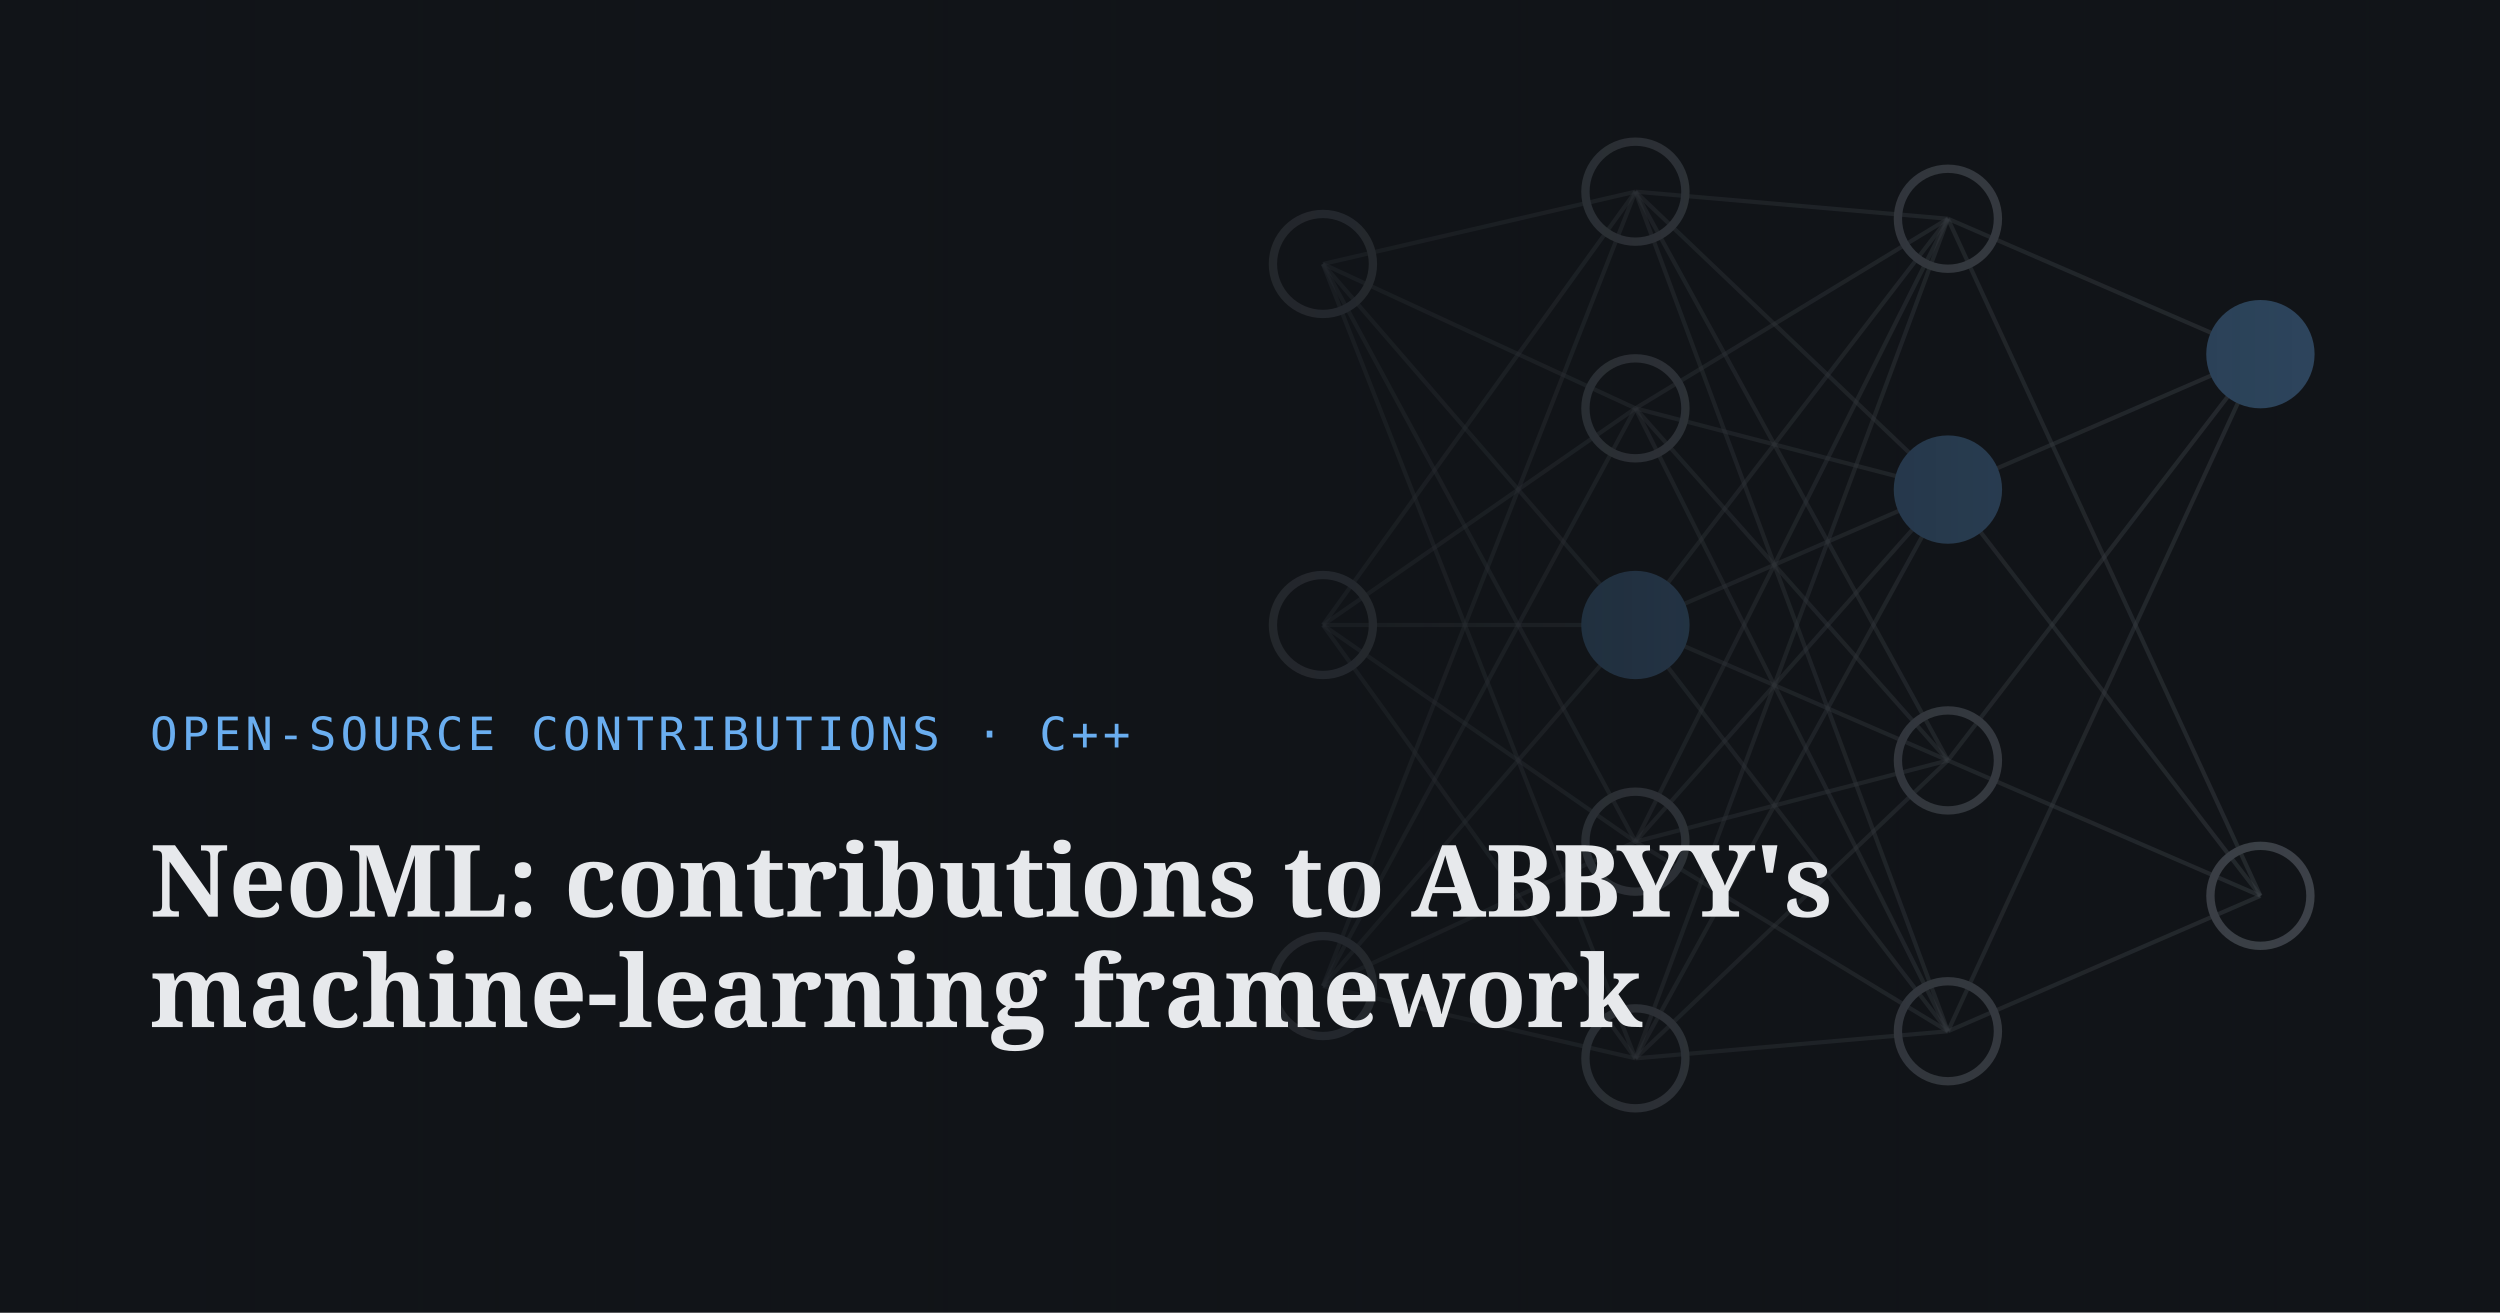
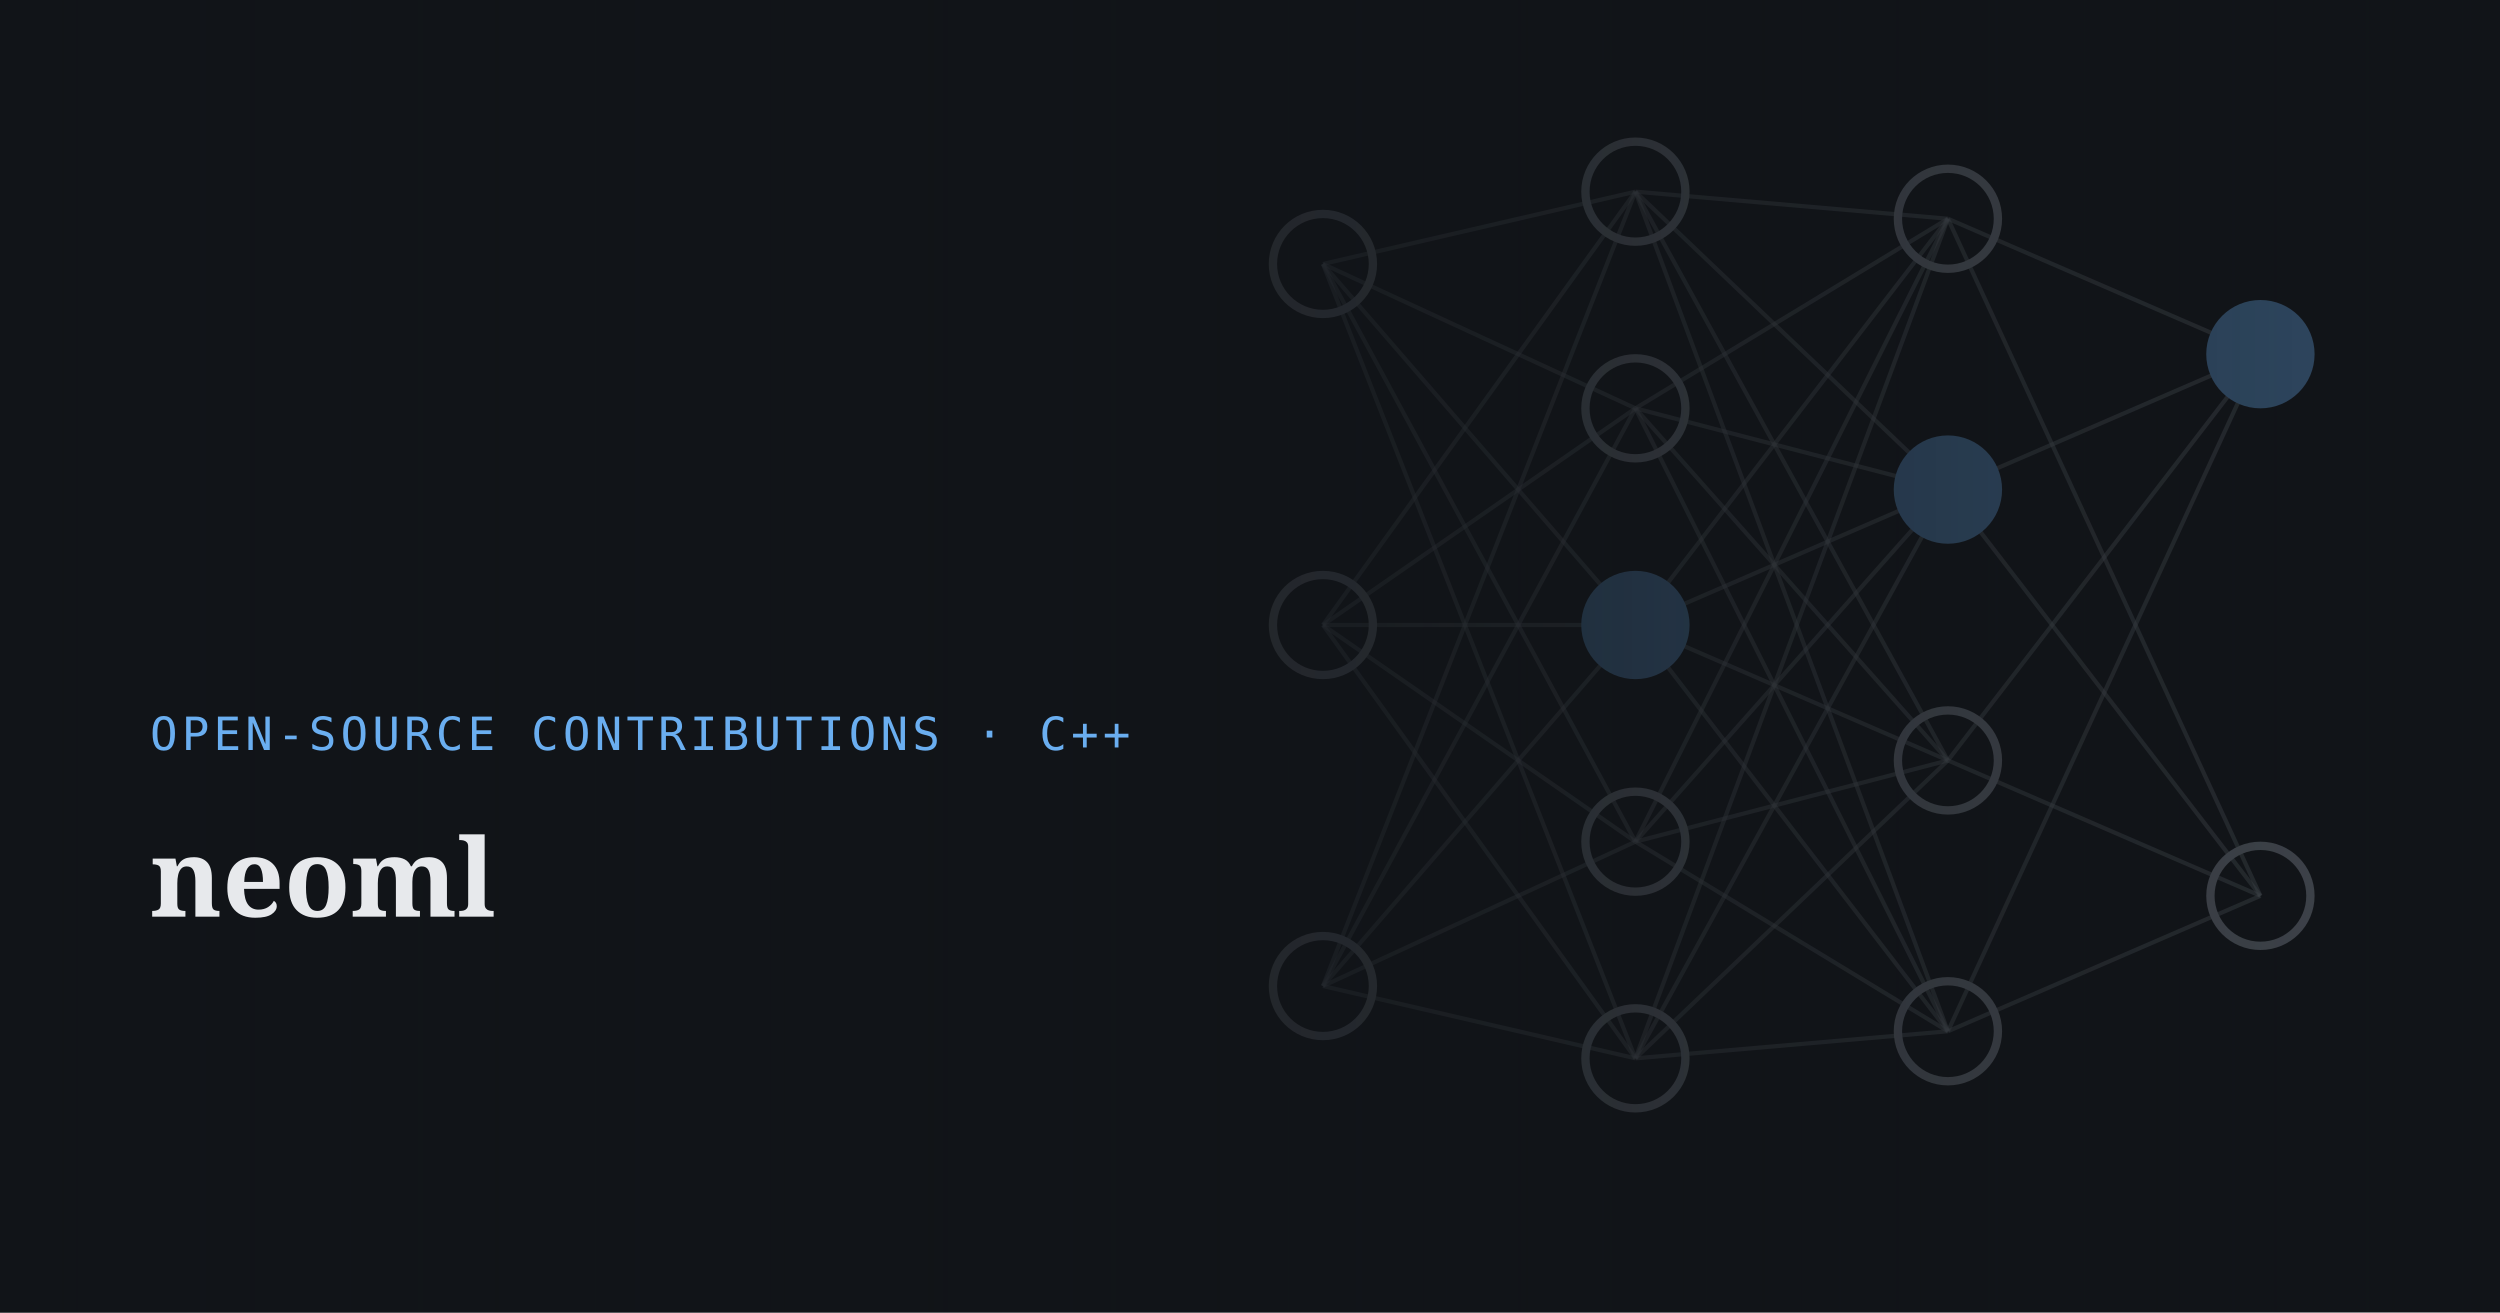
<svg xmlns="http://www.w3.org/2000/svg" width="1200" height="630" viewBox="0 0 1200 630">
  <rect width="1200" height="630" fill="#111418" />
  <defs>
    <linearGradient id="fade" x1="0" x2="1">
      <stop offset="0" stop-color="#111418" />
      <stop offset=".55" stop-color="#111418" stop-opacity=".6" />
      <stop offset="1" stop-color="#111418" stop-opacity="0" />
    </linearGradient>
  </defs>
  <g opacity=".35">
    <line x1="635.0" y1="126.7" x2="785.0" y2="92.0" stroke="#9aa3ae" stroke-width="2" opacity=".45" />
    <line x1="635.0" y1="126.7" x2="785.0" y2="196.0" stroke="#9aa3ae" stroke-width="2" opacity=".45" />
    <line x1="635.0" y1="126.7" x2="785.0" y2="300.0" stroke="#9aa3ae" stroke-width="2" opacity=".45" />
    <line x1="635.0" y1="126.7" x2="785.0" y2="404.0" stroke="#9aa3ae" stroke-width="2" opacity=".45" />
    <line x1="635.0" y1="126.7" x2="785.0" y2="508.0" stroke="#9aa3ae" stroke-width="2" opacity=".45" />
    <line x1="635.0" y1="300.0" x2="785.0" y2="92.0" stroke="#9aa3ae" stroke-width="2" opacity=".45" />
    <line x1="635.0" y1="300.0" x2="785.0" y2="196.0" stroke="#9aa3ae" stroke-width="2" opacity=".45" />
    <line x1="635.0" y1="300.0" x2="785.0" y2="300.0" stroke="#9aa3ae" stroke-width="2" opacity=".45" />
    <line x1="635.0" y1="300.0" x2="785.0" y2="404.0" stroke="#9aa3ae" stroke-width="2" opacity=".45" />
    <line x1="635.0" y1="300.0" x2="785.0" y2="508.0" stroke="#9aa3ae" stroke-width="2" opacity=".45" />
    <line x1="635.0" y1="473.3" x2="785.0" y2="92.0" stroke="#9aa3ae" stroke-width="2" opacity=".45" />
    <line x1="635.0" y1="473.3" x2="785.0" y2="196.0" stroke="#9aa3ae" stroke-width="2" opacity=".45" />
    <line x1="635.0" y1="473.3" x2="785.0" y2="300.0" stroke="#9aa3ae" stroke-width="2" opacity=".45" />
    <line x1="635.0" y1="473.3" x2="785.0" y2="404.0" stroke="#9aa3ae" stroke-width="2" opacity=".45" />
    <line x1="635.0" y1="473.3" x2="785.0" y2="508.0" stroke="#9aa3ae" stroke-width="2" opacity=".45" />
    <line x1="785.0" y1="92.0" x2="935.0" y2="105.0" stroke="#9aa3ae" stroke-width="2" opacity=".45" />
    <line x1="785.0" y1="92.0" x2="935.0" y2="235.0" stroke="#9aa3ae" stroke-width="2" opacity=".45" />
    <line x1="785.0" y1="92.0" x2="935.0" y2="365.0" stroke="#9aa3ae" stroke-width="2" opacity=".45" />
    <line x1="785.0" y1="92.0" x2="935.0" y2="495.0" stroke="#9aa3ae" stroke-width="2" opacity=".45" />
    <line x1="785.0" y1="196.0" x2="935.0" y2="105.0" stroke="#9aa3ae" stroke-width="2" opacity=".45" />
    <line x1="785.0" y1="196.0" x2="935.0" y2="235.0" stroke="#9aa3ae" stroke-width="2" opacity=".45" />
    <line x1="785.0" y1="196.0" x2="935.0" y2="365.0" stroke="#9aa3ae" stroke-width="2" opacity=".45" />
    <line x1="785.0" y1="196.0" x2="935.0" y2="495.0" stroke="#9aa3ae" stroke-width="2" opacity=".45" />
    <line x1="785.0" y1="300.0" x2="935.0" y2="105.0" stroke="#9aa3ae" stroke-width="2" opacity=".45" />
    <line x1="785.0" y1="300.0" x2="935.0" y2="235.0" stroke="#9aa3ae" stroke-width="2" opacity=".45" />
    <line x1="785.0" y1="300.0" x2="935.0" y2="365.0" stroke="#9aa3ae" stroke-width="2" opacity=".45" />
    <line x1="785.0" y1="300.0" x2="935.0" y2="495.0" stroke="#9aa3ae" stroke-width="2" opacity=".45" />
    <line x1="785.0" y1="404.0" x2="935.0" y2="105.0" stroke="#9aa3ae" stroke-width="2" opacity=".45" />
    <line x1="785.0" y1="404.0" x2="935.0" y2="235.0" stroke="#9aa3ae" stroke-width="2" opacity=".45" />
    <line x1="785.0" y1="404.0" x2="935.0" y2="365.0" stroke="#9aa3ae" stroke-width="2" opacity=".45" />
    <line x1="785.0" y1="404.0" x2="935.0" y2="495.0" stroke="#9aa3ae" stroke-width="2" opacity=".45" />
    <line x1="785.0" y1="508.0" x2="935.0" y2="105.0" stroke="#9aa3ae" stroke-width="2" opacity=".45" />
    <line x1="785.0" y1="508.0" x2="935.0" y2="235.0" stroke="#9aa3ae" stroke-width="2" opacity=".45" />
    <line x1="785.0" y1="508.0" x2="935.0" y2="365.0" stroke="#9aa3ae" stroke-width="2" opacity=".45" />
    <line x1="785.0" y1="508.0" x2="935.0" y2="495.0" stroke="#9aa3ae" stroke-width="2" opacity=".45" />
    <line x1="935.0" y1="105.0" x2="1085.0" y2="170.0" stroke="#9aa3ae" stroke-width="2" opacity=".45" />
    <line x1="935.0" y1="105.0" x2="1085.0" y2="430.0" stroke="#9aa3ae" stroke-width="2" opacity=".45" />
    <line x1="935.0" y1="235.0" x2="1085.0" y2="170.0" stroke="#9aa3ae" stroke-width="2" opacity=".45" />
    <line x1="935.0" y1="235.0" x2="1085.0" y2="430.0" stroke="#9aa3ae" stroke-width="2" opacity=".45" />
    <line x1="935.0" y1="365.0" x2="1085.0" y2="170.0" stroke="#9aa3ae" stroke-width="2" opacity=".45" />
    <line x1="935.0" y1="365.0" x2="1085.0" y2="430.0" stroke="#9aa3ae" stroke-width="2" opacity=".45" />
    <line x1="935.0" y1="495.0" x2="1085.0" y2="170.0" stroke="#9aa3ae" stroke-width="2" opacity=".45" />
    <line x1="935.0" y1="495.0" x2="1085.0" y2="430.0" stroke="#9aa3ae" stroke-width="2" opacity=".45" />
    <circle cx="635.0" cy="126.7" r="24" fill="none" stroke="#9aa3ae" stroke-width="4" />
    <circle cx="635.0" cy="300.0" r="24" fill="none" stroke="#9aa3ae" stroke-width="4" />
    <circle cx="635.0" cy="473.3" r="24" fill="none" stroke="#9aa3ae" stroke-width="4" />
    <circle cx="785.0" cy="92.0" r="24" fill="none" stroke="#9aa3ae" stroke-width="4" />
    <circle cx="785.0" cy="196.0" r="24" fill="none" stroke="#9aa3ae" stroke-width="4" />
    <circle cx="785.0" cy="300.0" r="24" fill="#6aaef0" stroke="#6aaef0" stroke-width="4" />
    <circle cx="785.0" cy="404.0" r="24" fill="none" stroke="#9aa3ae" stroke-width="4" />
    <circle cx="785.0" cy="508.0" r="24" fill="none" stroke="#9aa3ae" stroke-width="4" />
    <circle cx="935.0" cy="105.0" r="24" fill="none" stroke="#9aa3ae" stroke-width="4" />
    <circle cx="935.0" cy="235.0" r="24" fill="#6aaef0" stroke="#6aaef0" stroke-width="4" />
    <circle cx="935.0" cy="365.0" r="24" fill="none" stroke="#9aa3ae" stroke-width="4" />
    <circle cx="935.0" cy="495.0" r="24" fill="none" stroke="#9aa3ae" stroke-width="4" />
    <circle cx="1085.0" cy="170.0" r="24" fill="#6aaef0" stroke="#6aaef0" stroke-width="4" />
    <circle cx="1085.0" cy="430.0" r="24" fill="none" stroke="#9aa3ae" stroke-width="4" />
  </g>
  <rect x="0" y="0" width="1200" height="630" fill="url(#fade)" />
  <text x="72" y="360" font-family="'JetBrains Mono', Consolas, monospace" font-size="22" letter-spacing="2" fill="#6aaef0">OPEN-SOURCE CONTRIBUTIONS · C++</text>
-   <text x="72" y="440" font-family="'Source Serif 4', Georgia, serif" font-weight="600" font-size="48" fill="#e7e9ec">NeoML: contributions to ABBYY's</text>
-   <text x="72" y="493" font-family="'Source Serif 4', Georgia, serif" font-weight="600" font-size="48" fill="#e7e9ec">machine-learning framework</text>
+   <text x="72" y="440" font-family="'Source Serif 4', Georgia, serif" font-weight="600" font-size="52" fill="#e7e9ec">neoml</text>
</svg>
